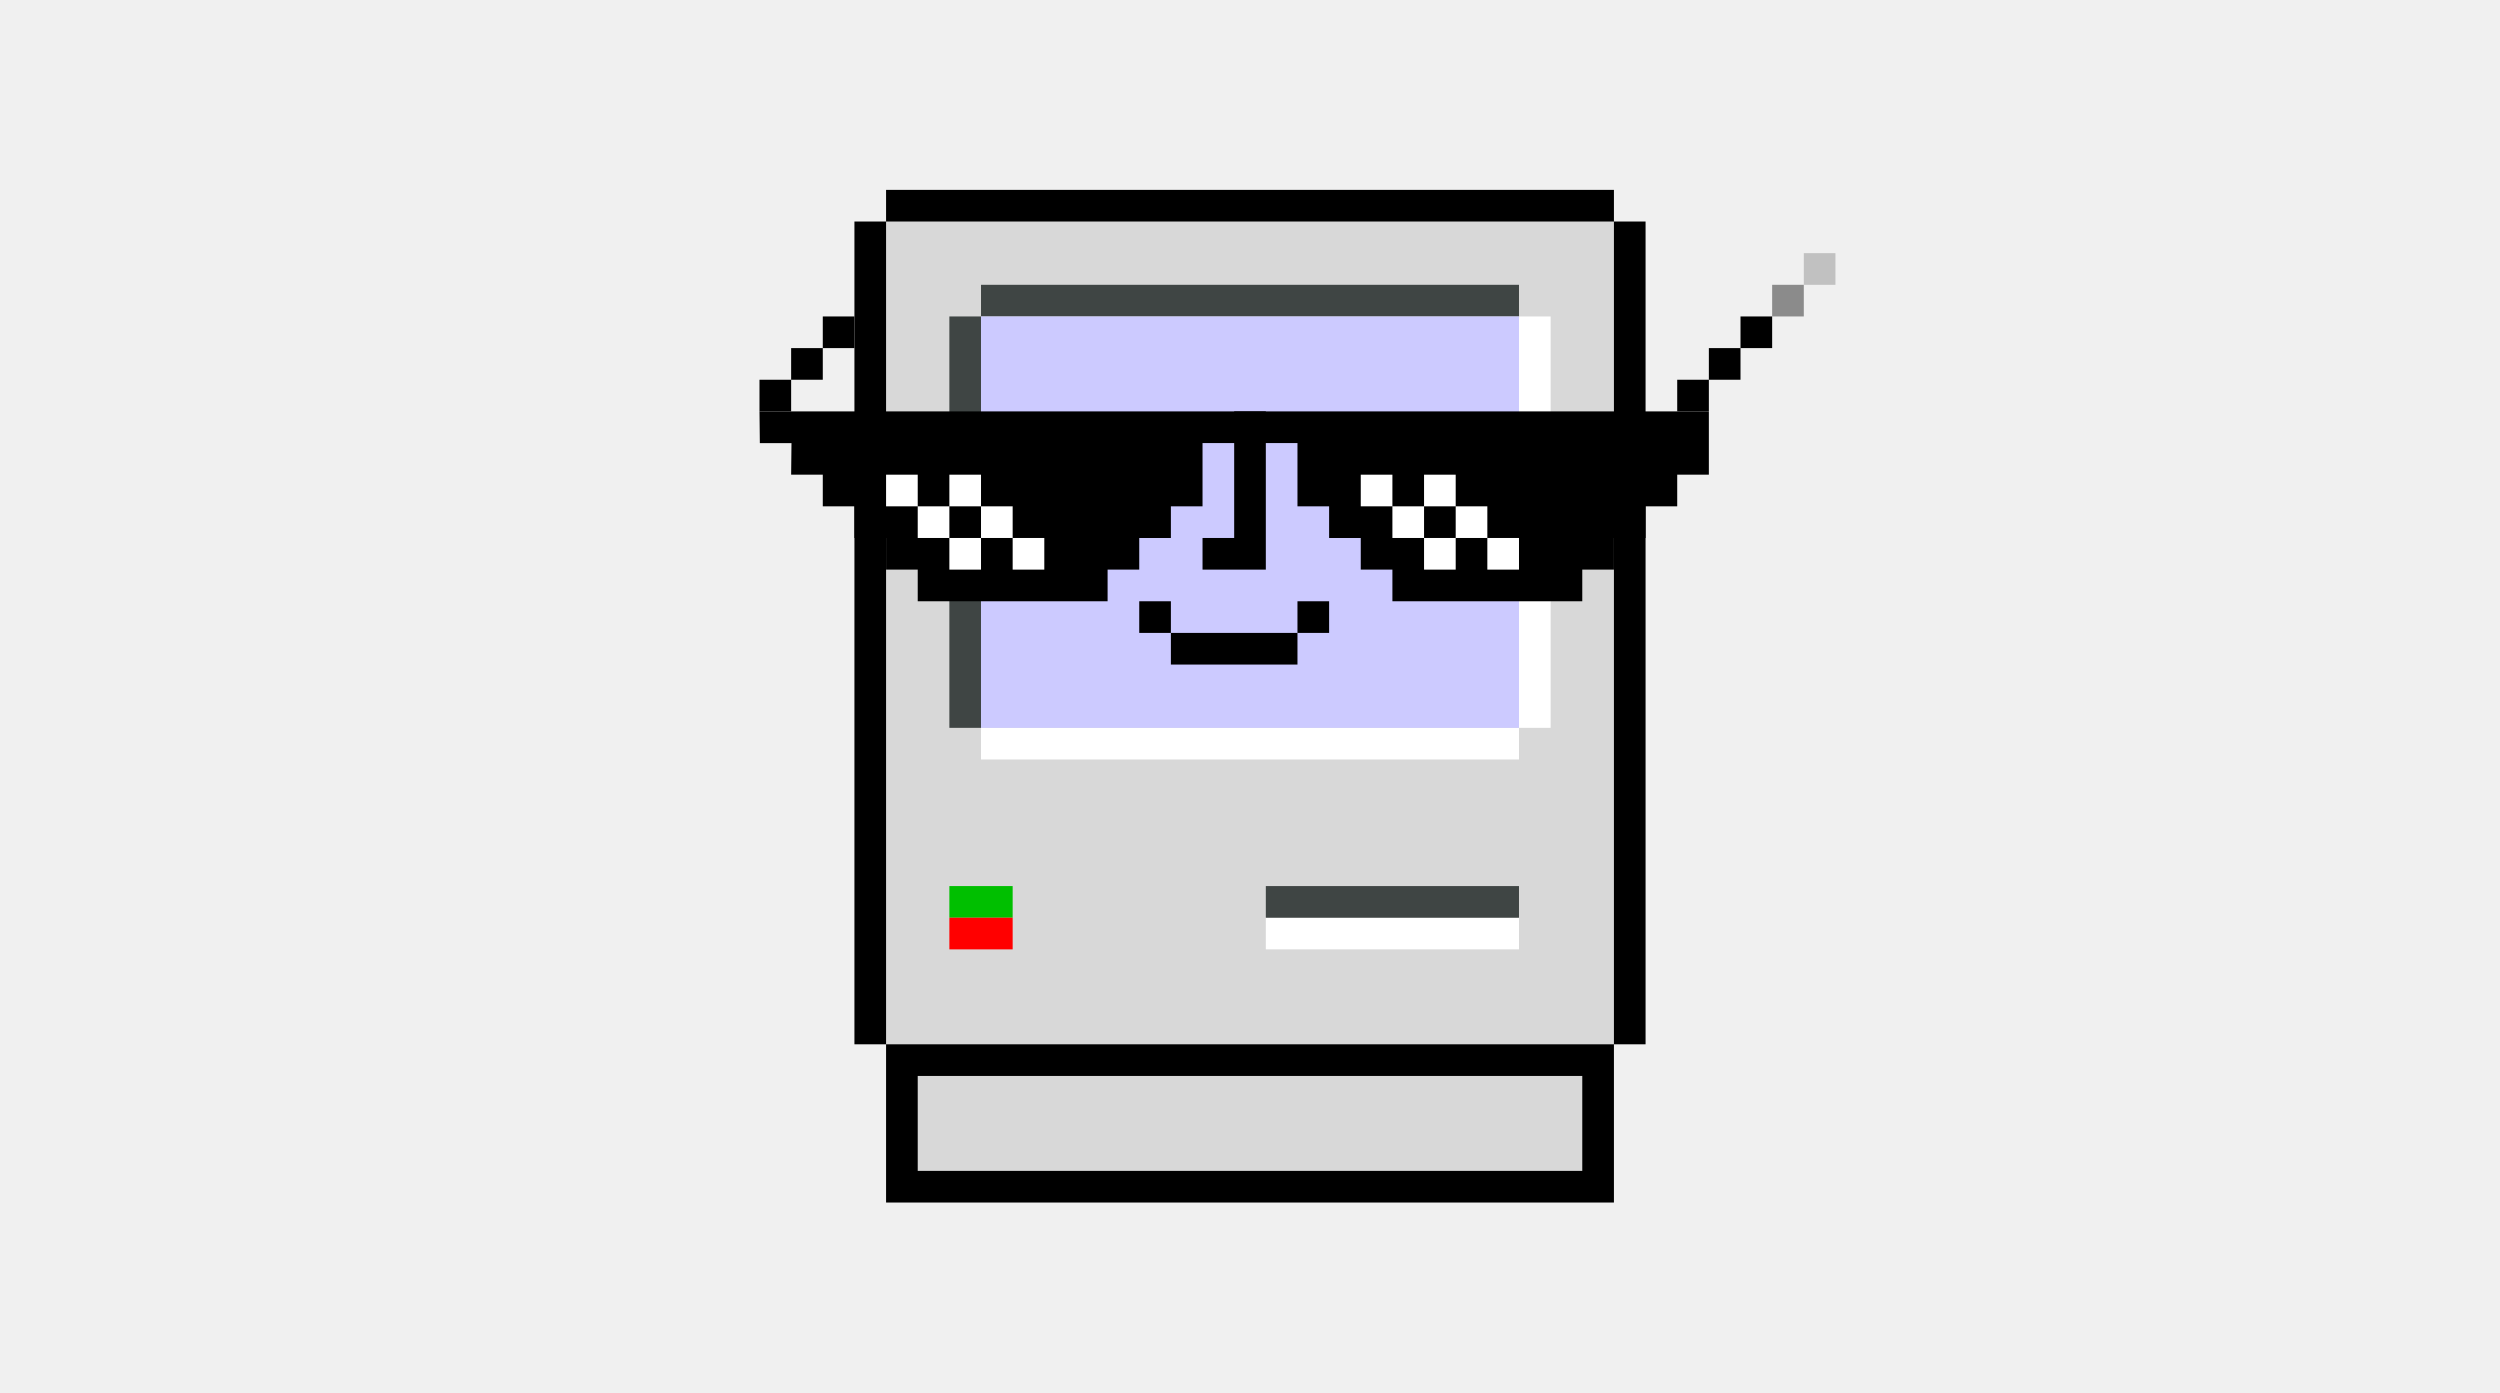
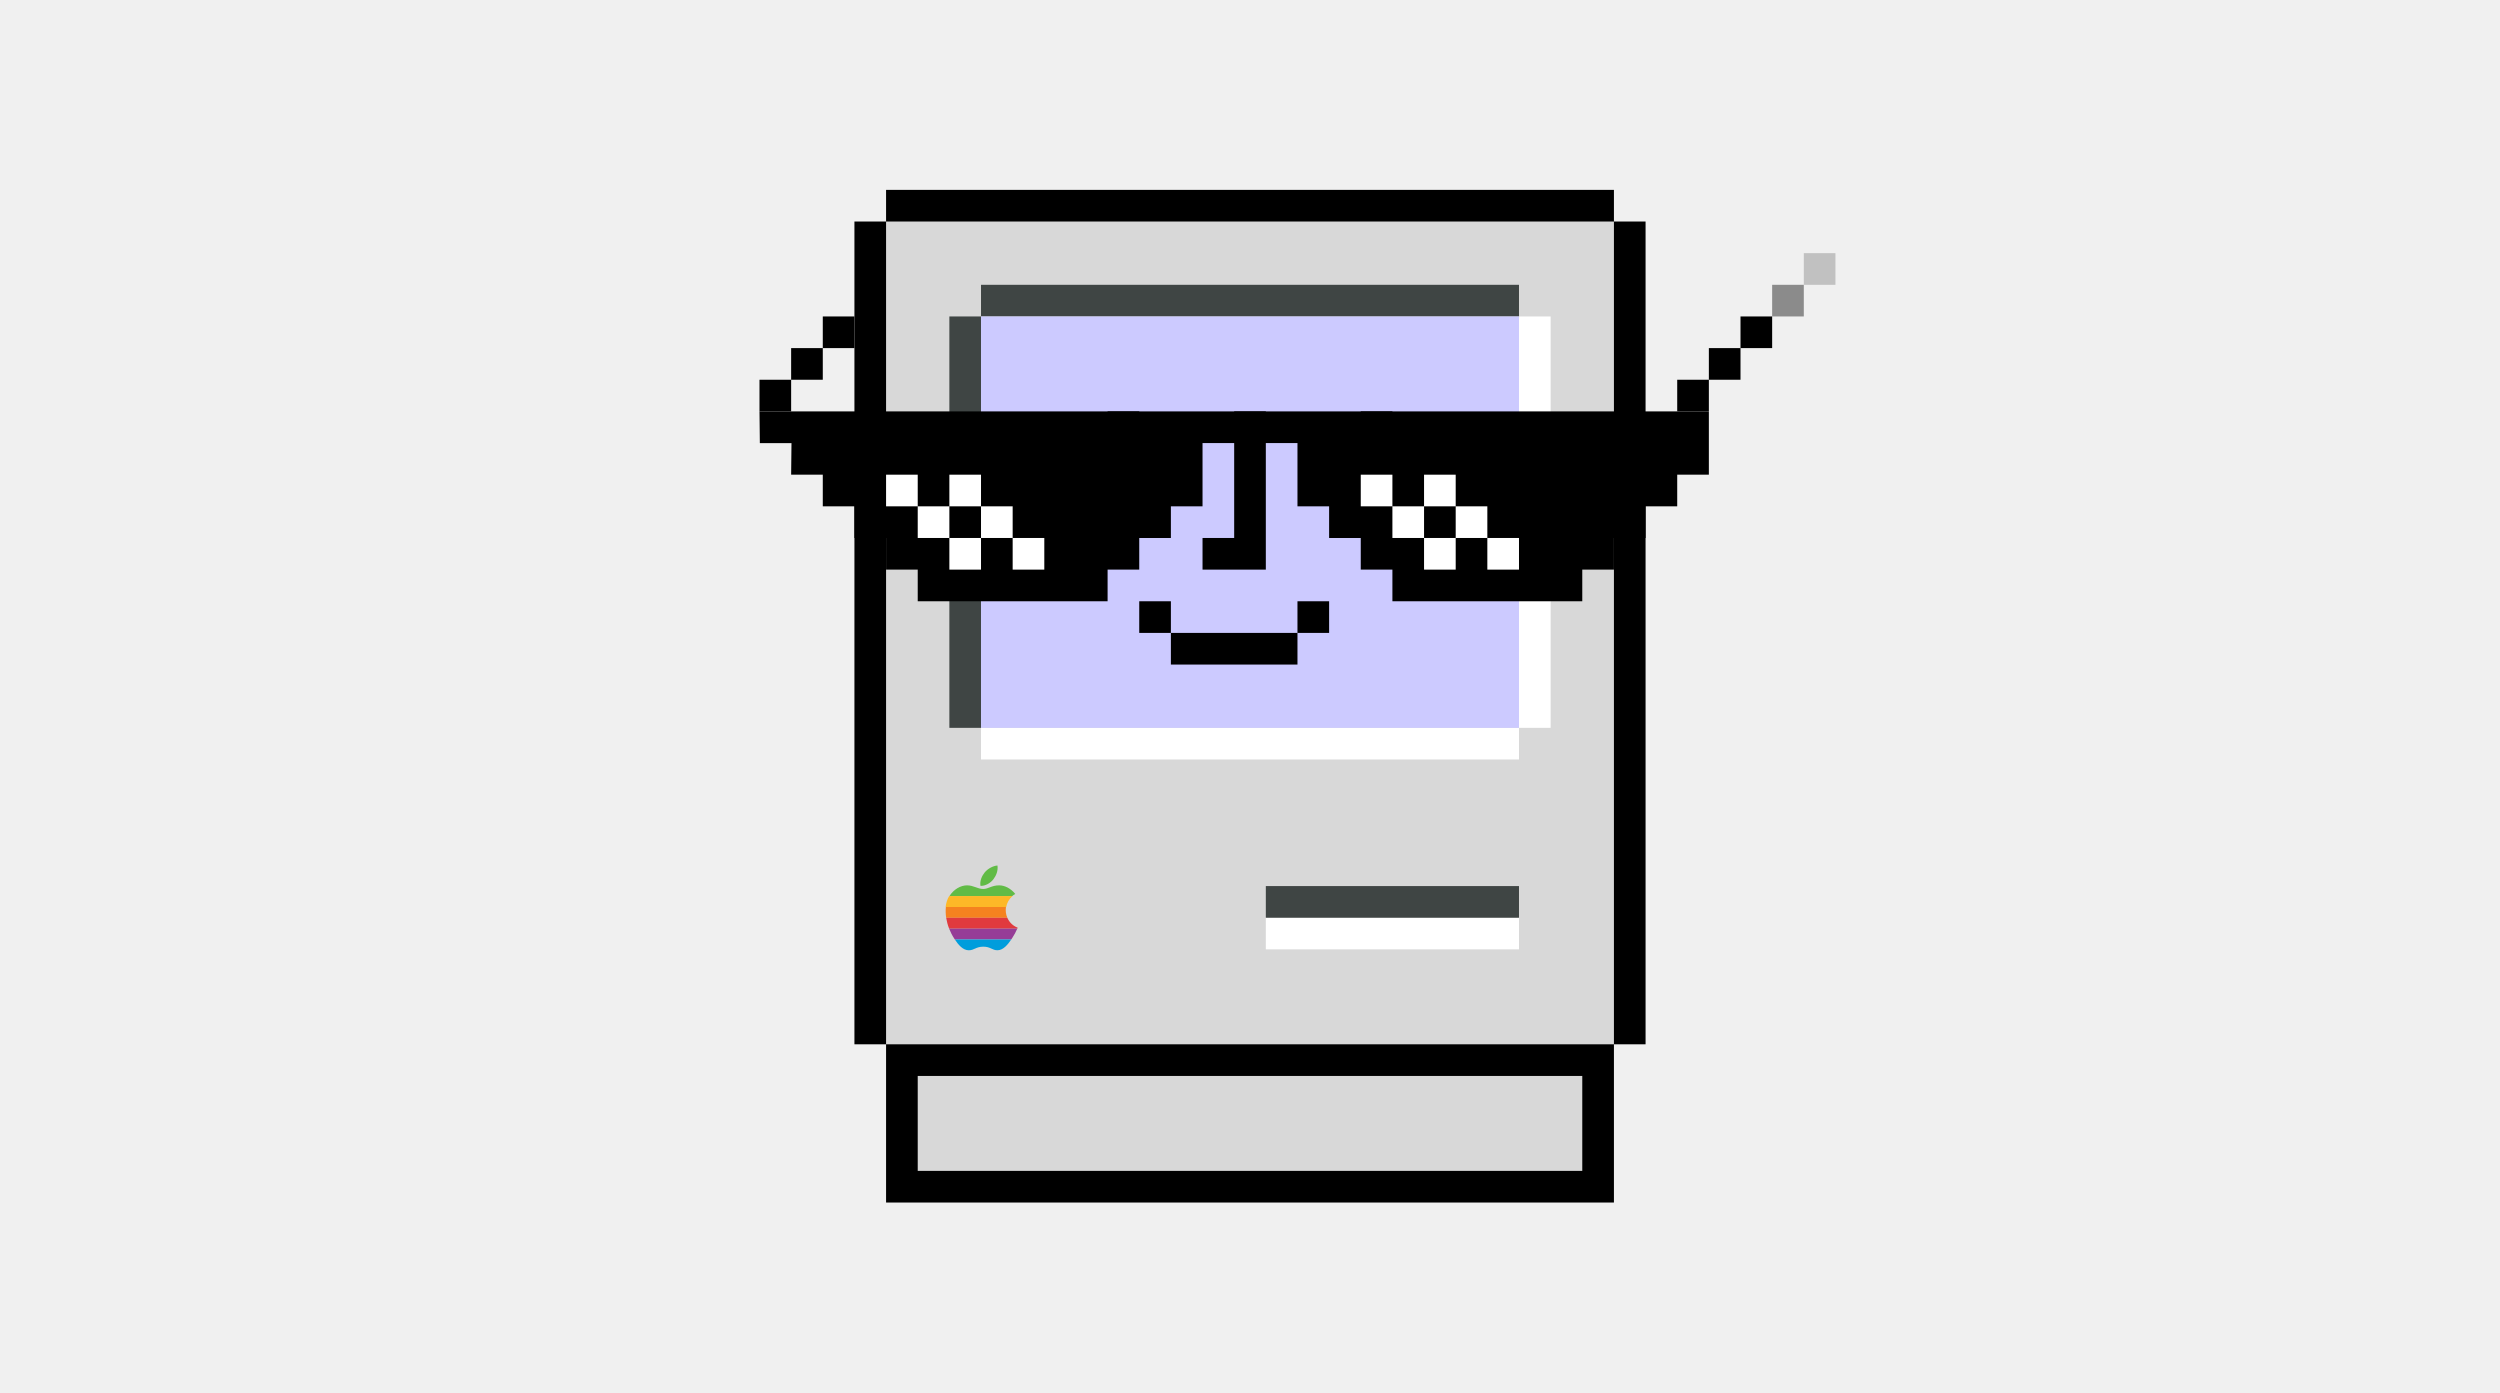
- <svg xmlns="http://www.w3.org/2000/svg" width="79px" height="44px" viewBox="0 0 79 44" version="1.1">
+ <svg xmlns="http://www.w3.org/2000/svg" viewBox="0 0 79 44" version="1.1">
  <g id="mac-finder" stroke="none" stroke-width="1" fill="none" fill-rule="evenodd">
    <g id="mac" transform="translate(24, 6)">
      <g id="body" transform="translate(3, 0)">
        <path d="M24,0 L24,1 L25,1 L25,27 L24,27 L24,32 L1,32 L1,27 L0,27 L0,1 L1,1 L1,0 L24,0 Z" id="body-bg" fill="#000000" />
        <rect id="bottom" fill="#D8D8D8" x="2" y="28" width="21" height="3" />
        <rect id="top" fill="#D8D8D8" x="1" y="1" width="23" height="26" />
      </g>
-       <g id="light" transform="translate(6, 22)">
-         <rect id="green" fill="#00BF00" x="0" y="0" width="2" height="1" />
-         <rect id="red" fill="#FF0000" x="0" y="1" width="2" height="1" />
-       </g>
-       <g id="face" transform="translate(6, 3)">
-         <path d="M18,20 L18,21 L10,21 L10,20 L18,20 Z M18,14 L18,15 L1,15 L1,14 L18,14 Z M19,1 L19,14 L18,14 L18,1 L19,1 Z" id="edge-light" fill="#FFFFFF" />
-         <path d="M18,19 L18,20 L10,20 L10,19 L18,19 Z M1,1 L1,14 L0,14 L0,1 L1,1 Z M18,0 L18,1 L1,1 L1,0 L18,0 Z" id="edge-dark" fill="#3F4544" />
-         <rect id="screen" fill="#CCCAFF" x="1" y="1" width="17" height="13" />
-         <polygon id="smile" fill="#000000" points="6 10 7 10 7 12 11 12 11 10 12 10 12 11 6 11" />
-         <polygon id="nose" fill="#000000" points="9 4 9 8 8 8 8 9 10 9 10 4" />
-       </g>
+       <path d="M24,23 L24,24 L16,24 L16,23 L24,23 Z M24,17 L24,18 L7,18 L7,17 L24,17 Z M25,4 L25,17 L24,17 L24,4 L25,4 Z" id="edge-light" fill="#FFFFFF" />
+       <path d="M24,22 L24,23 L16,23 L16,22 L24,22 Z M7,4 L7,17 L6,17 L6,4 L7,4 Z M24,3 L24,4 L7,4 L7,3 L24,3 Z" id="edge-dark" fill="#3F4544" />
+       <rect id="screen" fill="#CCCAFF" x="7" y="4" width="17" height="13" />
+       <path d="M17,14 L17,15 L13,15 L13,14 L17,14 Z M13,13 L13,14 L12,14 L12,13 L13,13 Z M18,13 L18,14 L17,14 L17,13 L18,13 Z M16,7 L16,12 L14,12 L14,11 L15,11 L15,7 L16,7 Z M20,7 L20,9 L19,9 L19,7 L20,7 Z M12,7 L12,9 L11,9 L11,7 L12,7 Z" id="face" fill="#000000" />
      <g id="shades" transform="translate(0, 2)">
        <polygon fill="#000000" points="0 5 0.011 6.002 1.011 6.002 1 7 2 7 2 8 3 8 3 9 4 9 4 10 5 10 5 11 11 11 11 10 12 10 12 9 13 9 13 8 14 8 14 6 17 6 17 8 18 8 18 9 19 9 19 10 20 10 20 11 26 11 26 10 27 10 27 9 28 9 28 8 29 8 29 7 30 7 30 5" />
        <path d="M30,4 L30,5 L29,5 L29,4 L30,4 Z M1,4 L1,5 L0,5 L0,4 L1,4 Z M31,3 L31,4 L30,4 L30,3 L31,3 Z M2,3 L2,4 L1,4 L1,3 L2,3 Z M32,2 L32,3 L31,3 L31,2 L32,2 Z M3,2 L3,3 L2,3 L2,2 L3,2 Z" id="legs" fill="#000000" />
        <rect id="Rectangle" fill="#000000" opacity="0.418" x="32" y="1" width="1" height="1" />
        <rect id="Rectangle" fill="#000000" opacity="0.196" x="33" y="0" width="1" height="1" />
        <path d="M7,9 L7,10 L6,10 L6,9 L7,9 Z M9,9 L9,10 L8,10 L8,9 L9,9 Z M22,9 L22,10 L21,10 L21,9 L22,9 Z M24,9 L24,10 L23,10 L23,9 L24,9 Z M6,8 L6,9 L5,9 L5,8 L6,8 Z M8,8 L8,9 L7,9 L7,8 L8,8 Z M21,8 L21,9 L20,9 L20,8 L21,8 Z M23,8 L23,9 L22,9 L22,8 L23,8 Z M5,7 L5,8 L4,8 L4,7 L5,7 Z M7,7 L7,8 L6,8 L6,7 L7,7 Z M20,7 L20,8 L19,8 L19,7 L20,7 Z M22,7 L22,8 L21,8 L21,7 L22,7 Z" id="shine" fill="#FFFFFF" />
      </g>
+       <g id="apple-logo" transform="translate(5.882318, 21.35)">
+         <path d="M0.118,0.969 C0.119,0.968 0.119,0.967 0.12,0.965 C0.257,0.752 0.473,0.627 0.676,0.627 C0.883,0.627 1.013,0.742 1.185,0.742 C1.35,0.742 1.452,0.627 1.691,0.627 C1.872,0.627 2.063,0.727 2.2,0.899 C2.162,0.92 2.128,0.943 2.097,0.97 L0.118,0.969 L0.118,0.969 L0.118,0.969 Z" id="path5" fill="#61BB46" />
+         <path d="M1.509,0.435 C1.596,0.322 1.662,0.163 1.638,0 C1.496,0.01 1.33,0.101 1.233,0.22 C1.145,0.328 1.073,0.489 1.101,0.644 C1.256,0.649 1.416,0.556 1.509,0.435 Z" id="path7" fill="#61BB46" />
+         <path d="M0.111,0.966 C0.052,1.06 0.011,1.194 0,1.311 L1.914,1.311 C1.935,1.183 2.003,1.06 2.112,0.966 L0.111,0.966 L0.111,0.966 L0.111,0.966 Z" id="path9" fill="#FDB827" />
+         <path d="M0.017,1.653 C-0.001,1.533 -0.004,1.417 0.007,1.311 L1.906,1.311 C1.888,1.426 1.903,1.546 1.95,1.653 L0.017,1.653 L0.017,1.653 L0.017,1.653 Z" id="path11" fill="#F5821F" />
+         <path d="M0.11,1.995 C0.065,1.88 0.035,1.765 0.017,1.653 L1.95,1.653 C2.01,1.79 2.121,1.906 2.277,1.965 C2.272,1.976 2.268,1.986 2.264,1.995 L0.11,1.995 L0.11,1.995 L0.11,1.995 Z" id="path13" fill="#E03A3E" />
+         <path d="M2.264,1.995 C2.21,2.114 2.179,2.176 2.105,2.29 C2.095,2.305 2.085,2.321 2.074,2.337 L0.29,2.337 C0.284,2.329 0.278,2.32 0.273,2.311 C0.206,2.209 0.152,2.102 0.11,1.995 L2.264,1.995 L2.264,1.995 L2.264,1.995 Z" id="path15" fill="#963D97" />
+         <path d="M2.074,2.337 C1.965,2.499 1.818,2.677 1.64,2.678 C1.467,2.68 1.422,2.564 1.187,2.565 C0.952,2.567 0.902,2.68 0.729,2.679 C0.543,2.677 0.399,2.502 0.29,2.337 L2.074,2.337 L2.074,2.337 L2.074,2.337 Z" id="path19" fill="#009DDC" />
+       </g>
    </g>
  </g>
</svg>
